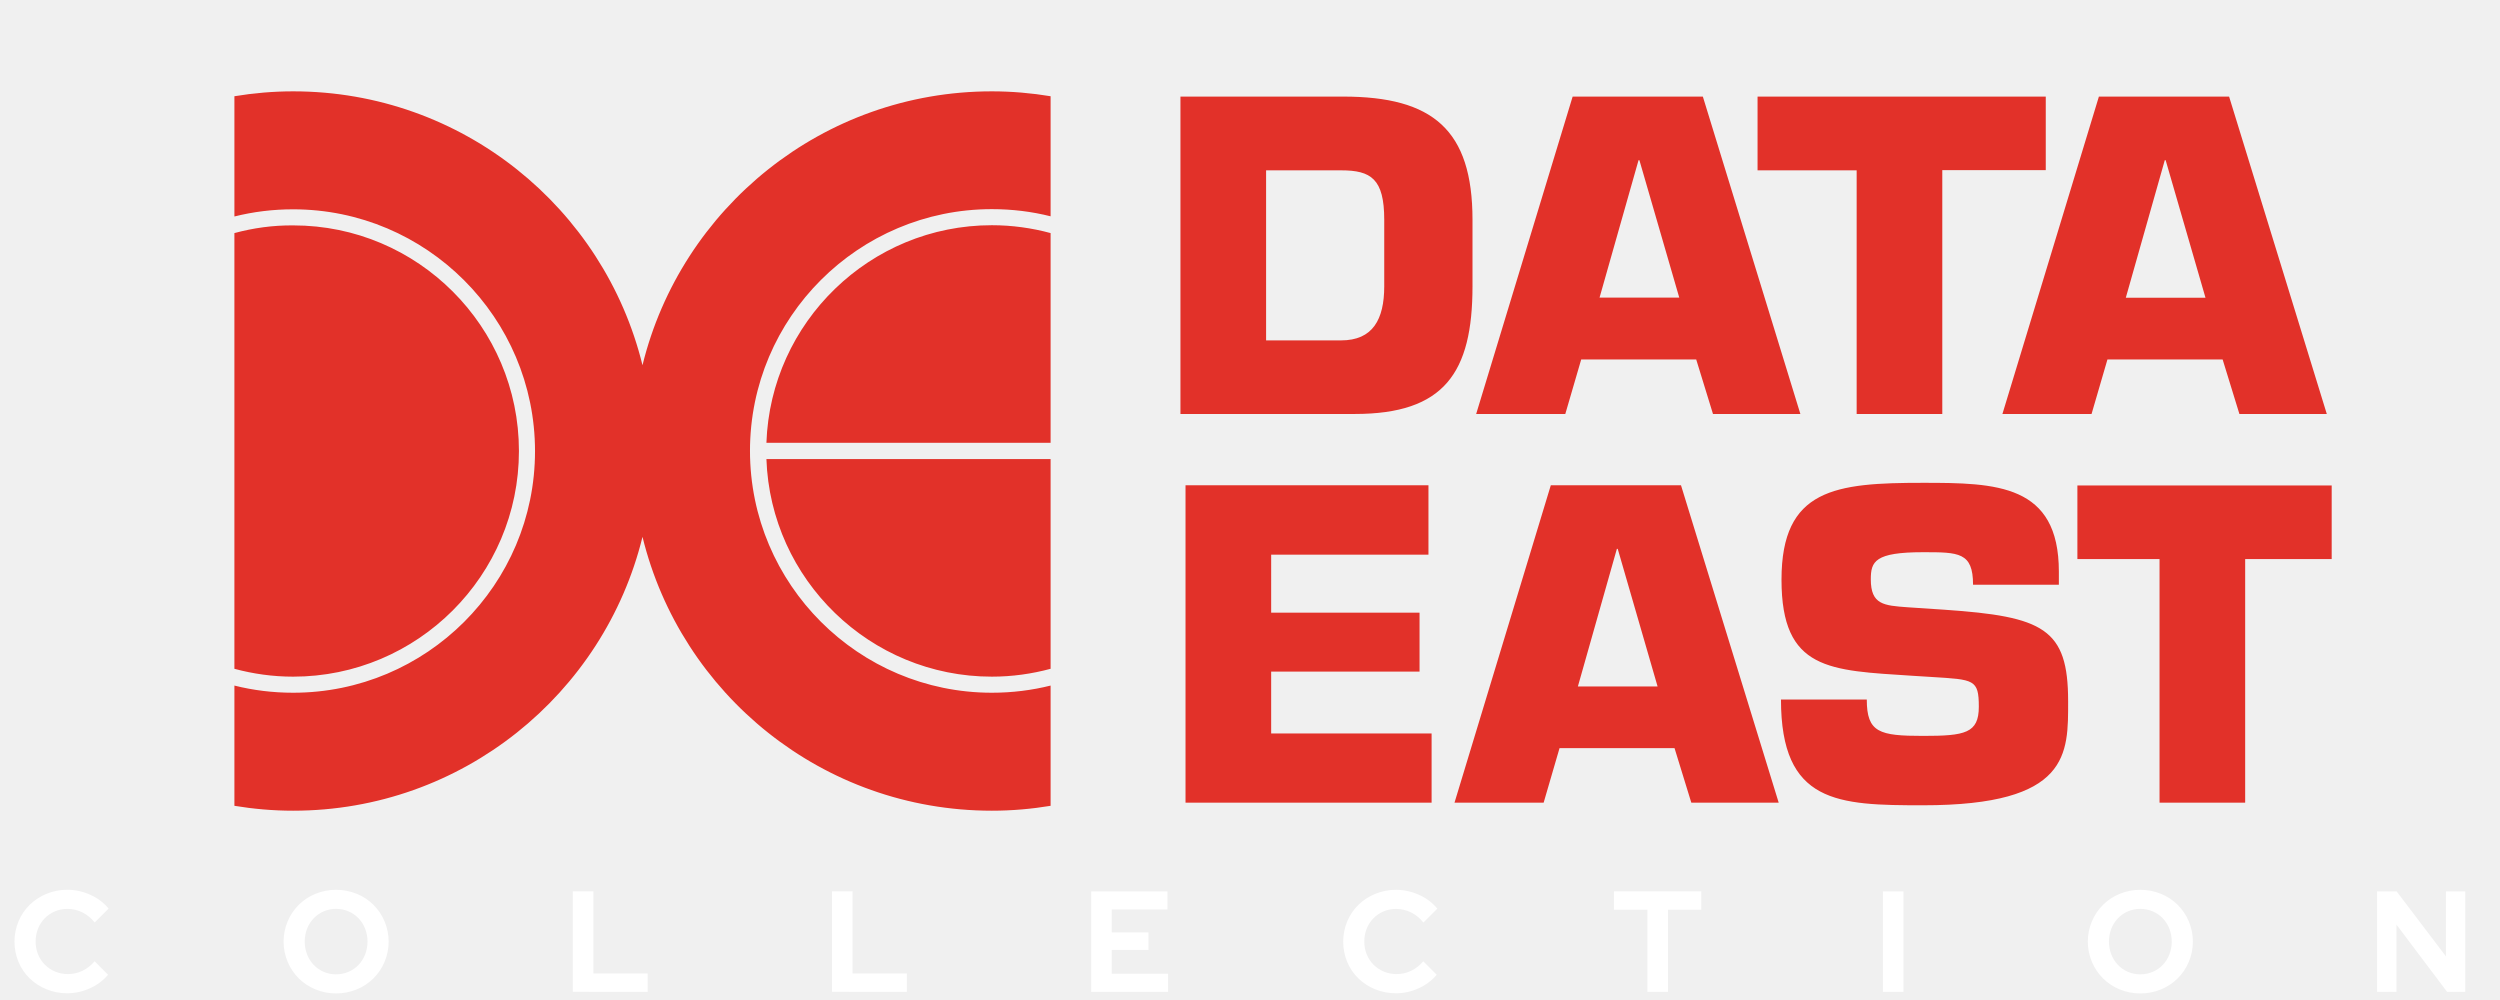
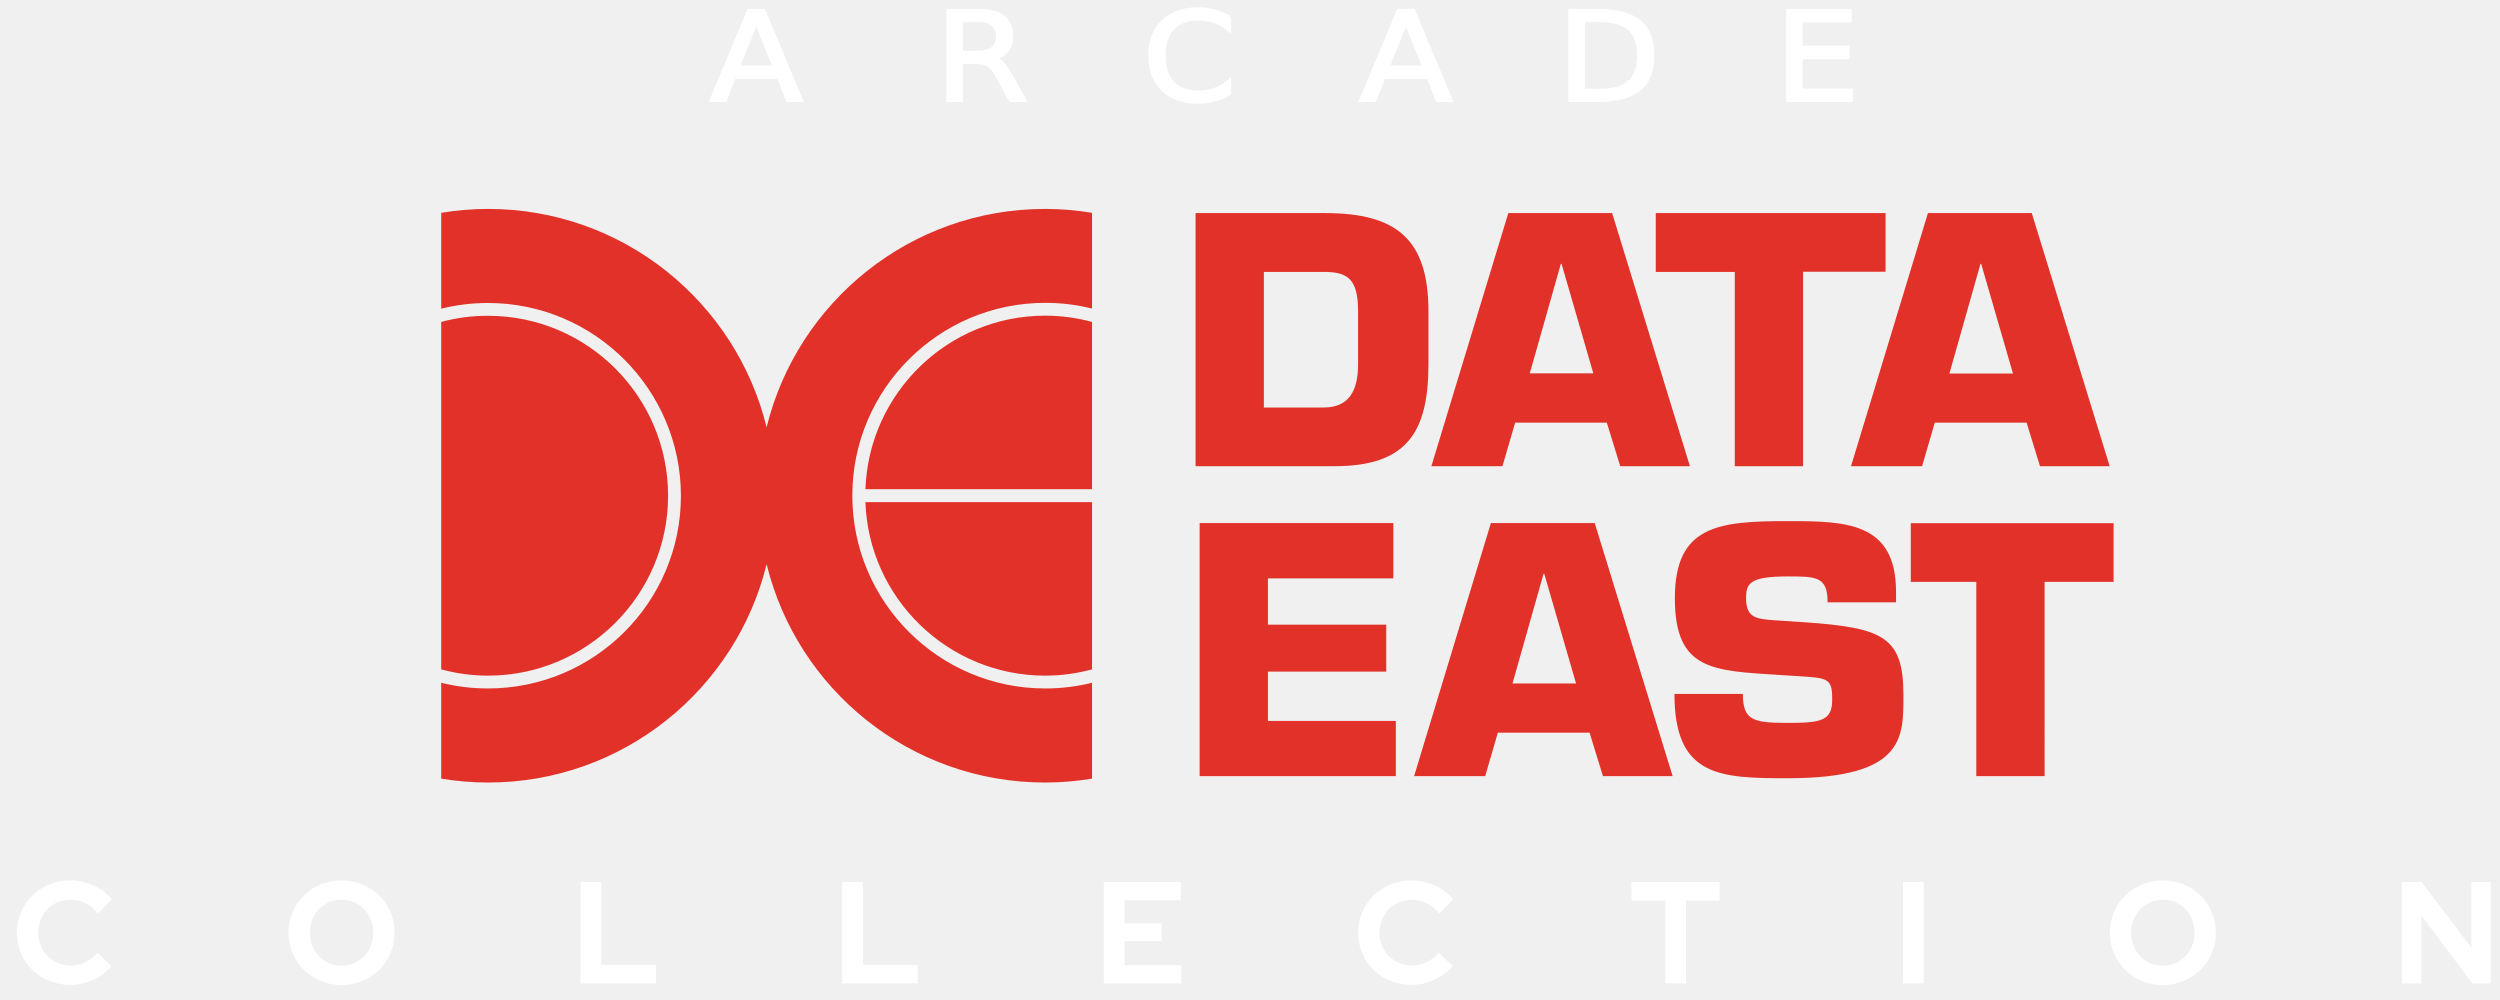
<svg xmlns="http://www.w3.org/2000/svg" width="500" height="200" viewBox="0 0 500 200" version="1.1" id="svg180" style="fill:none">
  <defs id="defs184" />
-   <path d="m 13.473,198.654 c 1.563,-0.001 3.106,-0.345 4.523,-1.004 1.393,-0.615 2.629,-1.537 3.616,-2.698 v 0 l -2.694,-2.699 c -0.661,0.795 -1.482,1.442 -2.41,1.901 -0.91,0.441 -1.909,0.666 -2.921,0.659 -0.853,0.01 -1.7,-0.151 -2.491,-0.47 -0.791,-0.321 -1.511,-0.794 -2.117,-1.395 -0.584,-0.586 -1.046,-1.285 -1.358,-2.052 -0.335,-0.816 -0.503,-1.689 -0.496,-2.57 -0.009,-0.89 0.155,-1.771 0.482,-2.599 0.306,-0.768 0.759,-1.471 1.333,-2.067 0.576,-0.59 1.266,-1.058 2.027,-1.378 0.793,-0.337 1.647,-0.507 2.509,-0.502 1.039,-0.003 2.065,0.233 2.997,0.696 0.962,0.484 1.805,1.176 2.467,2.025 v 0 l 2.779,-2.785 c -0.977,-1.186 -2.221,-2.126 -3.629,-2.741 -1.448,-0.67 -3.023,-1.018 -4.618,-1.021 -1.424,-0.01 -2.837,0.264 -4.155,0.805 -1.249,0.506 -2.389,1.247 -3.359,2.183 -0.957,0.937 -1.719,2.053 -2.24,3.287 -0.54,1.294 -0.82,2.681 -0.822,4.082 -0.002,1.402 0.272,2.791 0.808,4.085 0.515,1.23 1.272,2.343 2.225,3.275 0.971,0.934 2.111,1.676 3.36,2.181 1.327,0.542 2.749,0.816 4.182,0.802 z m 53.736,0.031 c 1.42,0.01 2.827,-0.263 4.14,-0.805 1.243,-0.504 2.375,-1.25 3.329,-2.193 0.954,-0.944 1.712,-2.067 2.23,-3.304 0.543,-1.285 0.822,-2.667 0.822,-4.062 0,-1.395 -0.279,-2.777 -0.822,-4.062 -0.518,-1.239 -1.276,-2.362 -2.23,-3.304 -0.954,-0.944 -2.085,-1.689 -3.329,-2.193 -2.647,-1.072 -5.606,-1.072 -8.252,0 -1.243,0.504 -2.375,1.25 -3.329,2.193 -0.954,0.942 -1.712,2.065 -2.23,3.304 -0.542,1.285 -0.822,2.667 -0.822,4.062 0,1.395 0.279,2.777 0.822,4.062 0.518,1.238 1.276,2.361 2.23,3.304 0.954,0.944 2.085,1.689 3.329,2.193 1.304,0.539 2.703,0.812 4.114,0.803 z m 0,-3.819 c -0.833,0.009 -1.659,-0.155 -2.427,-0.479 -0.768,-0.324 -1.462,-0.801 -2.039,-1.401 -0.569,-0.603 -1.017,-1.31 -1.318,-2.082 -0.643,-1.668 -0.643,-3.516 0,-5.184 0.304,-0.766 0.751,-1.468 1.318,-2.067 0.577,-0.6 1.271,-1.077 2.039,-1.401 0.768,-0.324 1.594,-0.487 2.427,-0.479 0.858,-0.007 1.707,0.164 2.496,0.501 0.753,0.32 1.433,0.789 1.999,1.378 0.567,0.599 1.014,1.301 1.318,2.067 0.643,1.668 0.643,3.516 0,5.184 -0.301,0.771 -0.749,1.479 -1.318,2.082 -0.566,0.589 -1.246,1.058 -1.999,1.378 -0.788,0.337 -1.637,0.507 -2.494,0.5 z m 62.328,3.504 v -3.674 H 118.675 V 178.271 h -4.109 v 20.095 z m 51.839,0 v -3.674 H 170.513 V 178.271 h -4.11 v 20.095 z m 52.233,0 v -3.617 h -11.258 v -4.767 h 7.346 v -3.504 h -7.346 v -4.589 h 11.145 v -3.617 h -15.258 v 20.095 z m 45.599,0.286 c 1.562,-0.001 3.106,-0.345 4.522,-1.004 1.394,-0.615 2.63,-1.538 3.616,-2.698 v 0 l -2.695,-2.698 c -0.661,0.795 -1.482,1.442 -2.409,1.901 -0.91,0.441 -1.91,0.666 -2.921,0.659 -0.853,0.01 -1.699,-0.151 -2.49,-0.47 -0.791,-0.321 -1.51,-0.794 -2.117,-1.395 -0.584,-0.586 -1.046,-1.285 -1.358,-2.052 -0.336,-0.816 -0.504,-1.689 -0.497,-2.57 -0.009,-0.89 0.155,-1.771 0.484,-2.599 0.305,-0.768 0.756,-1.471 1.332,-2.067 0.576,-0.59 1.266,-1.06 2.026,-1.378 0.794,-0.337 1.647,-0.508 2.51,-0.501 1.042,-0.003 2.072,0.236 3.005,0.701 0.963,0.484 1.806,1.176 2.467,2.025 v 0 l 2.78,-2.785 c -0.977,-1.186 -2.22,-2.126 -3.629,-2.741 -1.448,-0.669 -3.022,-1.016 -4.616,-1.021 -1.425,-0.01 -2.836,0.264 -4.155,0.805 -1.25,0.506 -2.39,1.246 -3.361,2.181 -0.957,0.936 -1.72,2.053 -2.242,3.287 -0.539,1.294 -0.82,2.681 -0.821,4.082 -0.002,1.402 0.272,2.791 0.808,4.086 0.515,1.228 1.273,2.342 2.226,3.273 0.971,0.934 2.111,1.676 3.361,2.181 1.325,0.539 2.743,0.809 4.175,0.795 z m 54.389,-0.286 v -16.424 h 6.662 v -3.675 h -17.468 v 3.675 h 6.692 v 16.422 z m 47.101,0 v -20.095 h -4.112 v 20.095 z m 47.357,0.317 c 1.42,0.01 2.827,-0.263 4.14,-0.805 1.243,-0.504 2.374,-1.25 3.329,-2.193 0.954,-0.944 1.712,-2.067 2.23,-3.304 0.543,-1.285 0.822,-2.667 0.822,-4.062 0,-1.395 -0.279,-2.777 -0.822,-4.062 -0.518,-1.239 -1.275,-2.362 -2.23,-3.304 -0.953,-0.944 -2.086,-1.689 -3.329,-2.193 -2.646,-1.072 -5.604,-1.072 -8.251,0 -1.243,0.504 -2.374,1.25 -3.327,2.193 -0.954,0.944 -1.712,2.067 -2.231,3.304 -0.542,1.285 -0.822,2.667 -0.822,4.062 0,1.395 0.28,2.777 0.822,4.062 0.519,1.238 1.277,2.361 2.231,3.304 0.953,0.944 2.084,1.689 3.327,2.193 1.304,0.538 2.7,0.812 4.11,0.802 z m 0,-3.819 c -0.852,0.009 -1.697,-0.163 -2.481,-0.502 -0.747,-0.321 -1.422,-0.79 -1.984,-1.378 -0.57,-0.603 -1.019,-1.309 -1.32,-2.082 -0.643,-1.668 -0.643,-3.516 0,-5.184 0.303,-0.766 0.752,-1.468 1.32,-2.067 0.562,-0.588 1.238,-1.057 1.984,-1.378 0.783,-0.338 1.629,-0.51 2.481,-0.501 0.857,-0.007 1.707,0.164 2.494,0.501 0.754,0.32 1.434,0.789 2.001,1.378 0.568,0.599 1.014,1.301 1.318,2.067 0.643,1.668 0.643,3.516 0,5.184 -0.302,0.771 -0.75,1.479 -1.318,2.082 -0.566,0.589 -1.247,1.058 -2.001,1.378 -0.787,0.337 -1.637,0.507 -2.494,0.499 z m 51.241,3.504 v -13.442 l 10.123,13.442 h 3.629 v -20.095 h -3.856 v 13.005 l -9.868,-13.005 h -3.914 v 20.095 z" id="path172" style="fill:#ffffff;stroke-width:1.348" />
-   <path d="m 236.09,19.317 h 32.544 c 17.896,0 25.866,6.606 25.866,24.643 v 13.283 c 0,17.337 -5.663,25.552 -23.559,25.552 H 236.09 Z m 17.129,48.762 h 14.996 c 6.326,0 8.633,-4.16 8.633,-10.836 V 43.96 c 0,-8.214 -2.656,-9.892 -8.633,-9.892 h -14.996 z m 63.023,3.81 -3.182,10.906 h -17.827 l 19.295,-63.478 h 26.042 l 19.505,63.478 h -17.478 l -3.356,-10.906 z m 11.64,-39.848 h -0.175 l -7.795,27.474 h 15.939 z m 60.576,50.754 H 371.331 V 34.068 H 351.511 V 19.317 H 409.152 v 14.716 h -20.694 z m 33.032,-10.906 -3.18,10.906 h -17.827 l 19.295,-63.478 h 26.041 l 19.54,63.478 h -17.478 l -3.356,-10.906 z m 11.64,-39.848 h -0.174 l -7.796,27.509 h 15.939 z M 254.232,122.538 h 29.677 v 11.78 h -29.677 v 12.374 h 32.088 v 13.842 H 237.105 V 97.056 h 48.587 v 13.877 h -31.459 z m 57.675,27.09 -3.18,10.906 h -17.827 l 19.26,-63.478 h 26.041 l 19.539,63.478 h -17.477 l -3.356,-10.906 z m 11.64,-39.849 h -0.174 l -7.796,27.509 h 15.939 z m 65.33,12.164 c 19.819,1.363 24.748,3.74 24.748,18.281 0,10.486 0.455,20.833 -29.012,20.833 -17.058,0 -28.418,-0.35 -28.418,-21.148 h 17.162 c 0,6.606 2.517,7.27 11.256,7.27 8.389,0 11.15,-0.524 11.15,-5.837 0,-5.489 -0.978,-5.418 -9.367,-5.943 l -3.916,-0.244 c -16.533,-1.084 -26.18,-1.014 -26.18,-19.226 0,-18.211 10.801,-19.365 28.313,-19.365 14.645,0 27.16,0.245 27.16,17.757 v 2.622 h -17.163 c 0,-6.502 -2.866,-6.502 -9.997,-6.502 -9.647,0 -10.452,1.853 -10.452,5.418 0,5.068 2.587,5.243 7.34,5.593 z m 60.157,38.59 H 431.908 V 111.807 H 415.478 V 97.091 h 50.859 v 14.716 H 449.035 Z M 153.283,88.562 h 56.837 V 46.616 c -3.741,-1.014 -7.691,-1.573 -11.745,-1.573 -24.364,0 -44.253,19.4 -45.092,43.519 z m 45.092,46.769 c 4.054,0 8.004,-0.559 11.745,-1.573 V 91.813 h -56.837 c 0.839,24.119 20.728,43.518 45.092,43.518 z m 0,-117.063 c -33.802,0 -62.185,23.35 -69.875,54.774 -7.69,-31.424 -36.038,-54.774 -69.874,-54.774 -3.985,0 -7.935,0.35 -11.745,0.979 v 24.049 c 3.775,-0.944 7.69,-1.433 11.745,-1.433 26.67,0 48.377,21.707 48.377,48.377 0,26.671 -21.707,48.307 -48.377,48.307 -4.055,0 -8.005,-0.49 -11.745,-1.434 v 24.05 c 3.81,0.629 7.76,0.978 11.745,0.978 33.801,0 62.184,-23.35 69.874,-54.774 7.69,31.46 36.038,54.774 69.875,54.774 4.019,0 7.934,-0.349 11.745,-0.978 v -24.05 c -3.775,0.944 -7.691,1.434 -11.745,1.434 -26.671,0 -48.378,-21.707 -48.378,-48.377 0,-26.671 21.707,-48.342 48.378,-48.342 4.054,0 8.004,0.489 11.745,1.433 V 19.247 c -3.811,-0.629 -7.76,-0.979 -11.745,-0.979 z m -94.588,71.937 c 0,-24.888 -20.239,-45.126 -45.127,-45.126 -4.09,-0.035 -8.04,0.524 -11.78,1.538 v 87.142 c 3.74,1.014 7.69,1.573 11.745,1.573 24.888,0 45.162,-20.238 45.162,-45.126 z" id="path178" style="fill:#e23129;stroke-width:1.152" />
+   <path d="m 14.053,196.972 c 1.577,-9.7e-4 3.135,-0.348 4.566,-1.014 1.406,-0.621 2.654,-1.551 3.65,-2.723 v 0 l -2.719,-2.724 c -0.667,0.803 -1.496,1.456 -2.433,1.919 -0.919,0.445 -1.927,0.672 -2.948,0.665 -0.861,0.01 -1.716,-0.152 -2.515,-0.475 -0.798,-0.324 -1.525,-0.802 -2.137,-1.409 -0.59,-0.592 -1.056,-1.297 -1.371,-2.071 -0.338,-0.823 -0.508,-1.705 -0.5,-2.594 -0.009,-0.898 0.156,-1.788 0.487,-2.624 0.309,-0.776 0.766,-1.485 1.346,-2.086 0.582,-0.596 1.278,-1.068 2.046,-1.391 0.801,-0.34 1.663,-0.512 2.533,-0.506 1.049,-0.003 2.085,0.235 3.025,0.702 0.972,0.489 1.822,1.187 2.49,2.044 v 0 l 2.806,-2.812 c -0.987,-1.198 -2.242,-2.146 -3.664,-2.767 -1.461,-0.676 -3.052,-1.027 -4.662,-1.03 -1.438,-0.01 -2.863,0.267 -4.194,0.812 -1.261,0.51 -2.412,1.259 -3.391,2.203 -0.967,0.946 -1.735,2.073 -2.262,3.318 -0.545,1.306 -0.827,2.707 -0.83,4.121 -0.002,1.415 0.275,2.817 0.816,4.123 0.52,1.241 1.284,2.365 2.246,3.306 0.98,0.943 2.131,1.692 3.392,2.202 1.34,0.547 2.775,0.823 4.221,0.81 z m 54.245,0.031 c 1.433,0.01 2.854,-0.265 4.179,-0.812 1.255,-0.509 2.397,-1.262 3.36,-2.214 0.963,-0.953 1.728,-2.086 2.251,-3.336 0.548,-1.297 0.83,-2.692 0.83,-4.1 0,-1.409 -0.282,-2.803 -0.83,-4.1 -0.523,-1.251 -1.288,-2.384 -2.251,-3.336 -0.963,-0.953 -2.105,-1.705 -3.36,-2.214 -2.672,-1.082 -5.659,-1.082 -8.331,0 -1.255,0.509 -2.397,1.262 -3.36,2.214 -0.963,0.951 -1.728,2.085 -2.251,3.336 -0.547,1.297 -0.829,2.692 -0.829,4.1 0,1.409 0.282,2.803 0.829,4.1 0.523,1.249 1.288,2.383 2.251,3.336 0.963,0.953 2.105,1.705 3.36,2.214 1.317,0.544 2.728,0.819 4.153,0.811 z m 0,-3.855 c -0.841,0.01 -1.675,-0.157 -2.45,-0.483 -0.775,-0.327 -1.475,-0.808 -2.058,-1.414 -0.575,-0.608 -1.027,-1.323 -1.331,-2.101 -0.649,-1.683 -0.649,-3.549 0,-5.233 0.307,-0.773 0.759,-1.482 1.331,-2.086 0.583,-0.606 1.283,-1.087 2.058,-1.414 0.775,-0.327 1.609,-0.491 2.45,-0.483 0.866,-0.006 1.723,0.166 2.519,0.506 0.76,0.323 1.446,0.796 2.017,1.391 0.572,0.604 1.024,1.313 1.331,2.086 0.649,1.683 0.649,3.549 0,5.233 -0.304,0.778 -0.756,1.493 -1.331,2.101 -0.571,0.595 -1.258,1.068 -2.017,1.391 -0.795,0.34 -1.653,0.512 -2.518,0.505 z m 62.918,3.537 v -3.708 H 120.251 v -16.58 h -4.147 v 20.285 z m 52.329,0 v -3.708 h -10.966 v -16.58 h -4.149 v 20.285 z m 52.727,0 v -3.651 h -11.365 v -4.812 h 7.415 v -3.537 h -7.415 v -4.632 h 11.25 v -3.651 h -15.402 v 20.285 z m 46.03,0.289 c 1.577,-9.7e-4 3.135,-0.348 4.564,-1.014 1.407,-0.621 2.655,-1.553 3.65,-2.723 v 0 l -2.72,-2.723 c -0.667,0.803 -1.496,1.456 -2.432,1.919 -0.919,0.445 -1.928,0.672 -2.949,0.665 -0.861,0.01 -1.715,-0.152 -2.514,-0.475 -0.799,-0.324 -1.524,-0.802 -2.137,-1.409 -0.589,-0.592 -1.056,-1.297 -1.37,-2.071 -0.339,-0.823 -0.509,-1.705 -0.502,-2.594 -0.01,-0.898 0.156,-1.788 0.489,-2.624 0.308,-0.776 0.763,-1.485 1.345,-2.086 0.581,-0.596 1.278,-1.07 2.045,-1.391 0.802,-0.34 1.663,-0.513 2.534,-0.506 1.052,-0.003 2.092,0.238 3.033,0.708 0.972,0.489 1.824,1.187 2.49,2.044 v 0 l 2.806,-2.812 c -0.987,-1.198 -2.241,-2.146 -3.664,-2.767 -1.462,-0.675 -3.051,-1.026 -4.66,-1.03 -1.438,-0.01 -2.863,0.267 -4.194,0.812 -1.262,0.51 -2.413,1.257 -3.393,2.202 -0.966,0.944 -1.736,2.073 -2.263,3.318 -0.544,1.306 -0.827,2.707 -0.829,4.121 -0.002,1.415 0.275,2.817 0.815,4.125 0.52,1.24 1.285,2.364 2.247,3.304 0.98,0.943 2.131,1.692 3.393,2.202 1.338,0.544 2.769,0.817 4.215,0.803 z m 54.903,-0.289 v -16.58 h 6.725 v -3.71 h -17.633 v 3.71 h 6.755 v 16.577 z m 47.546,0 v -20.285 h -4.151 v 20.285 z m 47.805,0.32 c 1.433,0.01 2.854,-0.265 4.179,-0.812 1.255,-0.509 2.397,-1.262 3.36,-2.214 0.964,-0.953 1.728,-2.086 2.251,-3.336 0.548,-1.297 0.83,-2.692 0.83,-4.1 0,-1.409 -0.282,-2.803 -0.83,-4.1 -0.523,-1.251 -1.287,-2.384 -2.251,-3.336 -0.962,-0.953 -2.105,-1.705 -3.36,-2.214 -2.671,-1.082 -5.657,-1.082 -8.329,0 -1.255,0.509 -2.397,1.262 -3.359,2.214 -0.964,0.953 -1.728,2.086 -2.252,3.336 -0.547,1.297 -0.83,2.692 -0.83,4.1 0,1.409 0.283,2.803 0.83,4.1 0.524,1.249 1.289,2.383 2.252,3.336 0.962,0.953 2.104,1.705 3.359,2.214 1.316,0.543 2.726,0.819 4.149,0.81 z m 0,-3.855 c -0.86,0.01 -1.713,-0.165 -2.504,-0.506 -0.754,-0.324 -1.436,-0.797 -2.003,-1.391 -0.576,-0.608 -1.029,-1.321 -1.332,-2.101 -0.649,-1.683 -0.649,-3.549 0,-5.233 0.306,-0.773 0.759,-1.482 1.332,-2.086 0.567,-0.593 1.249,-1.067 2.003,-1.391 0.791,-0.342 1.644,-0.514 2.504,-0.506 0.866,-0.006 1.723,0.166 2.518,0.506 0.761,0.323 1.448,0.796 2.02,1.391 0.573,0.604 1.023,1.313 1.331,2.086 0.649,1.683 0.649,3.549 0,5.233 -0.305,0.778 -0.757,1.493 -1.331,2.101 -0.572,0.595 -1.259,1.068 -2.02,1.391 -0.795,0.34 -1.652,0.512 -2.518,0.504 z m 51.726,3.537 v -13.569 l 10.219,13.569 h 3.663 v -20.285 h -3.892 v 13.128 l -9.962,-13.128 h -3.951 v 20.285 z" id="path172" style="fill:#ffffff;stroke-width:1.361" />
+   <path d="m 239.115,42.618 h 25.95 c 14.27,0 20.625,5.268 20.625,19.65 v 10.592 c 0,13.825 -4.515,20.375 -18.786,20.375 H 239.115 Z m 13.658,38.883 h 11.958 c 5.045,0 6.884,-3.317 6.884,-8.641 V 62.269 c 0,-6.55 -2.118,-7.888 -6.884,-7.888 h -11.958 z m 50.255,3.038 -2.537,8.696 h -14.215 l 15.386,-50.617 h 20.766 l 15.553,50.617 h -13.937 l -2.676,-8.696 z m 9.282,-31.775 h -0.14 l -6.215,21.908 h 12.71 z M 360.614,93.236 H 346.956 V 54.381 H 331.152 V 42.618 h 45.963 V 54.353 H 360.614 Z m 26.34,-8.696 -2.536,8.696 H 370.202 L 385.588,42.618 h 20.765 l 15.582,50.617 h -13.937 l -2.676,-8.696 z m 9.282,-31.775 h -0.139 l -6.216,21.936 h 12.71 z m -142.654,72.163 h 23.664 v 9.394 h -23.664 v 9.867 h 25.587 v 11.038 h -39.245 v -50.618 h 38.743 v 11.066 h -25.086 z m 45.99,21.602 -2.536,8.696 h -14.215 l 15.358,-50.618 h 20.765 l 15.581,50.618 h -13.936 l -2.676,-8.696 z m 9.282,-31.775 h -0.139 l -6.216,21.936 h 12.71 z m 52.095,9.7 c 15.804,1.087 19.734,2.982 19.734,14.578 0,8.362 0.363,16.613 -23.134,16.613 -13.602,0 -22.661,-0.279 -22.661,-16.863 h 13.685 c 0,5.268 2.007,5.797 8.976,5.797 6.69,0 8.891,-0.418 8.891,-4.654 0,-4.377 -0.78,-4.321 -7.47,-4.739 l -3.122,-0.195 c -13.183,-0.865 -20.876,-0.809 -20.876,-15.33 0,-14.522 8.613,-15.442 22.577,-15.442 11.678,0 21.657,0.195 21.657,14.159 v 2.09 h -13.686 c 0,-5.184 -2.285,-5.184 -7.971,-5.184 -7.693,0 -8.334,1.477 -8.334,4.32 0,4.042 2.063,4.181 5.853,4.46 z m 47.97,30.772 H 395.26 V 116.37 H 382.16 V 104.636 H 422.715 V 116.37 H 408.918 Z M 173.085,97.835 h 45.322 V 64.387 c -2.983,-0.808 -6.133,-1.254 -9.365,-1.254 -19.428,0 -35.287,15.47 -35.956,34.702 z m 35.956,37.294 c 3.233,0 6.383,-0.446 9.365,-1.254 v -33.447 h -45.322 c 0.669,19.232 16.528,34.702 35.956,34.702 z m 0,-93.346 c -26.954,0 -49.586,18.619 -55.718,43.677 -6.132,-25.058 -28.737,-43.677 -55.718,-43.677 -3.178,0 -6.327,0.279 -9.365,0.78 v 19.177 c 3.01,-0.753 6.132,-1.143 9.365,-1.143 21.267,0 38.576,17.309 38.576,38.576 0,21.267 -17.309,38.52 -38.576,38.52 -3.233,0 -6.383,-0.391 -9.365,-1.143 v 19.177 c 3.038,0.502 6.188,0.78 9.365,0.78 26.953,0 49.586,-18.619 55.718,-43.677 6.132,25.086 28.737,43.677 55.718,43.677 3.205,0 6.327,-0.278 9.365,-0.78 v -19.177 c -3.01,0.753 -6.133,1.143 -9.365,1.143 -21.268,0 -38.577,-17.309 -38.577,-38.576 0,-21.267 17.309,-38.548 38.577,-38.548 3.233,0 6.383,0.39 9.365,1.143 V 42.563 c -3.039,-0.502 -6.188,-0.78 -9.365,-0.78 z m -75.425,57.363 c 0,-19.846 -16.138,-35.984 -35.984,-35.984 -3.261,-0.028 -6.411,0.418 -9.393,1.226 v 69.487 c 2.982,0.809 6.132,1.254 9.365,1.254 19.846,0 36.012,-16.138 36.012,-35.984 z" id="path178" style="fill:#e23129;stroke-width:0.919" />
+   <g id="g48" transform="matrix(0.9248393,0,0,0.9248393,60.27378,-109.7818)">
+     <path d="m 98.369,123.564 -3.912,9.676 h 7.838 z m -1.627,-2.592 h 3.269 l 8.123,19.444 h -2.998 l -1.942,-4.988 h -9.608 l -1.942,4.988 h -3.041 z" style="font-style:normal;font-weight:normal;font-size:40px;line-height:125%;font-family:sans-serif;letter-spacing:0px;word-spacing:0px;fill:#ffffff;fill-opacity:1;stroke:#ffffff;stroke-width:0.698;stroke-linecap:butt;stroke-linejoin:miter;stroke-miterlimit:4;stroke-dasharray:none;stroke-opacity:1" id="path36" />
+     <path d="m 149.941,131.3 q 0.928,0.287 1.799,1.224 0.885,0.938 1.77,2.579 l 2.927,5.313 h -3.098 l -2.727,-4.988 q -1.056,-1.953 -2.056,-2.592 -0.985,-0.638 -2.698,-0.638 h -3.141 v 8.218 h -2.884 v -19.444 h 6.51 q 3.655,0 5.454,1.393 1.799,1.393 1.799,4.207 0,1.836 -0.942,3.047 -0.928,1.211 -2.712,1.68 z m -7.224,-8.166 v 6.902 h 3.626 q 2.084,0 3.141,-0.873 1.071,-0.886 1.071,-2.592 0,-1.706 -1.071,-2.566 -1.056,-0.873 -3.141,-0.873 z" style="font-style:normal;font-weight:normal;font-size:40px;line-height:125%;font-family:sans-serif;letter-spacing:0px;word-spacing:0px;fill:#ffffff;fill-opacity:1;stroke:#ffffff;stroke-width:0.698;stroke-linecap:butt;stroke-linejoin:miter;stroke-miterlimit:4;stroke-dasharray:none;stroke-opacity:1" id="path38" />
+     <path d="m 200.697,122.471 v 2.774 q -1.456,-1.237 -3.112,-1.849 -1.642,-0.612 -3.498,-0.612 -3.655,0 -5.596,2.045 -1.942,2.032 -1.942,5.886 0,3.842 1.942,5.886 1.942,2.032 5.596,2.032 1.856,0 3.498,-0.612 1.656,-0.612 3.112,-1.849 v 2.748 q -1.513,0.938 -3.212,1.407 -1.685,0.469 -3.569,0.469 -4.84,0 -7.624,-2.696 -2.784,-2.709 -2.784,-7.384 0,-4.688 2.784,-7.384 2.784,-2.709 7.624,-2.709 1.913,0 3.598,0.469 1.699,0.456 3.184,1.38 z" style="font-style:normal;font-weight:normal;font-size:40px;line-height:125%;font-family:sans-serif;letter-spacing:0px;word-spacing:0px;fill:#ffffff;fill-opacity:1;stroke:#ffffff;stroke-width:0.698;stroke-linecap:butt;stroke-linejoin:miter;stroke-miterlimit:4;stroke-dasharray:none;stroke-opacity:1" id="path40-3" />
+     <path d="m 238.863,123.564 -3.912,9.676 h 7.838 z m -1.627,-2.592 h 3.269 l 8.123,19.444 h -2.998 l -1.942,-4.988 h -9.608 l -1.942,4.988 h -3.041 z" style="font-style:normal;font-weight:normal;font-size:40px;line-height:125%;font-family:sans-serif;letter-spacing:0px;word-spacing:0px;fill:#ffffff;fill-opacity:1;stroke:#ffffff;stroke-width:0.698;stroke-linecap:butt;stroke-linejoin:miter;stroke-miterlimit:4;stroke-dasharray:none;stroke-opacity:1" id="path42" />
+     <path d="m 277.211,123.135 v 15.12 h 3.483 q 4.411,0 6.453,-1.823 2.056,-1.823 2.056,-5.756 0,-3.907 -2.056,-5.717 -2.042,-1.823 -6.453,-1.823 z m -2.884,-2.162 h 5.925 q 6.196,0 9.094,2.357 2.898,2.344 2.898,7.345 0,5.027 -2.912,7.384 -2.912,2.357 -9.08,2.357 h -5.925 z" style="font-style:normal;font-weight:normal;font-size:40px;line-height:125%;font-family:sans-serif;letter-spacing:0px;word-spacing:0px;fill:#ffffff;fill-opacity:1;stroke:#ffffff;stroke-width:0.698;stroke-linecap:butt;stroke-linejoin:miter;stroke-miterlimit:4;stroke-dasharray:none;stroke-opacity:1" id="path44" />
+     <path d="m 321.429,120.973 h 13.477 v 2.214 h -10.593 v 5.756 h 10.15 v 2.214 h -10.15 v 7.046 h 10.85 v 2.214 h -13.734 z" style="font-style:normal;font-weight:normal;font-size:40px;line-height:125%;font-family:sans-serif;letter-spacing:0px;word-spacing:0px;fill:#ffffff;fill-opacity:1;stroke:#ffffff;stroke-width:0.698;stroke-linecap:butt;stroke-linejoin:miter;stroke-miterlimit:4;stroke-dasharray:none;stroke-opacity:1" id="path46" />
+   </g>
</svg>
